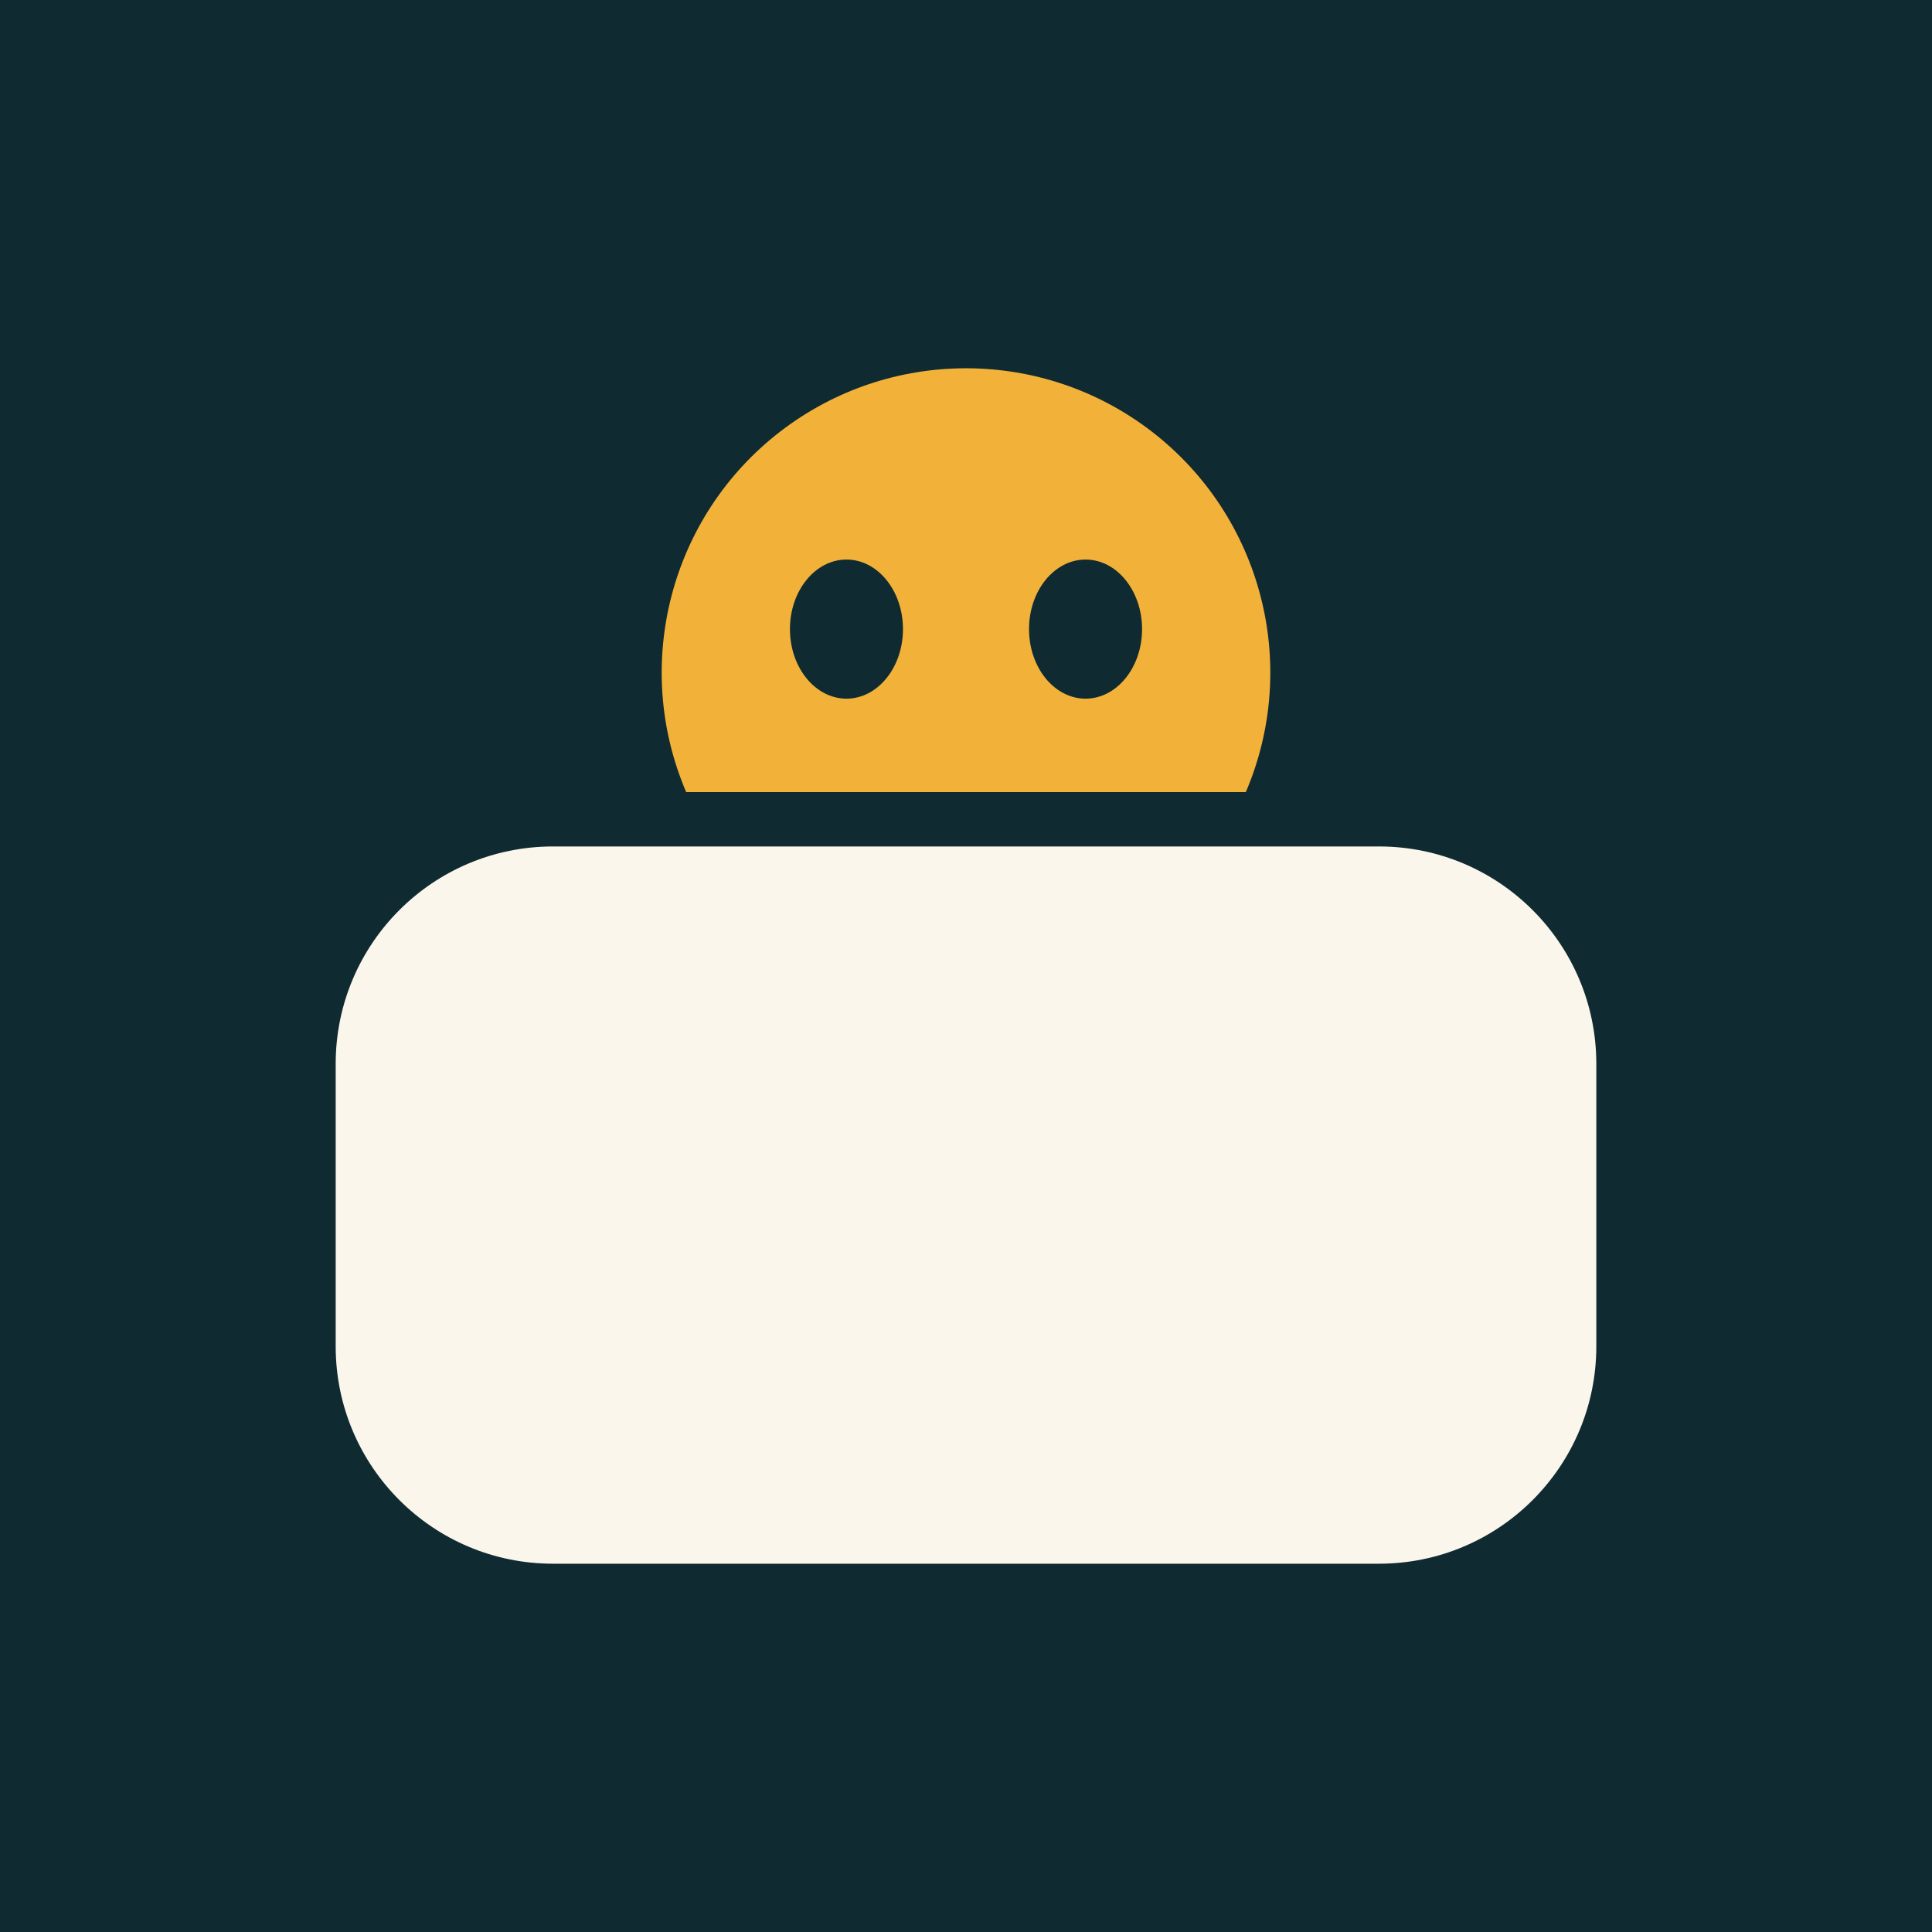
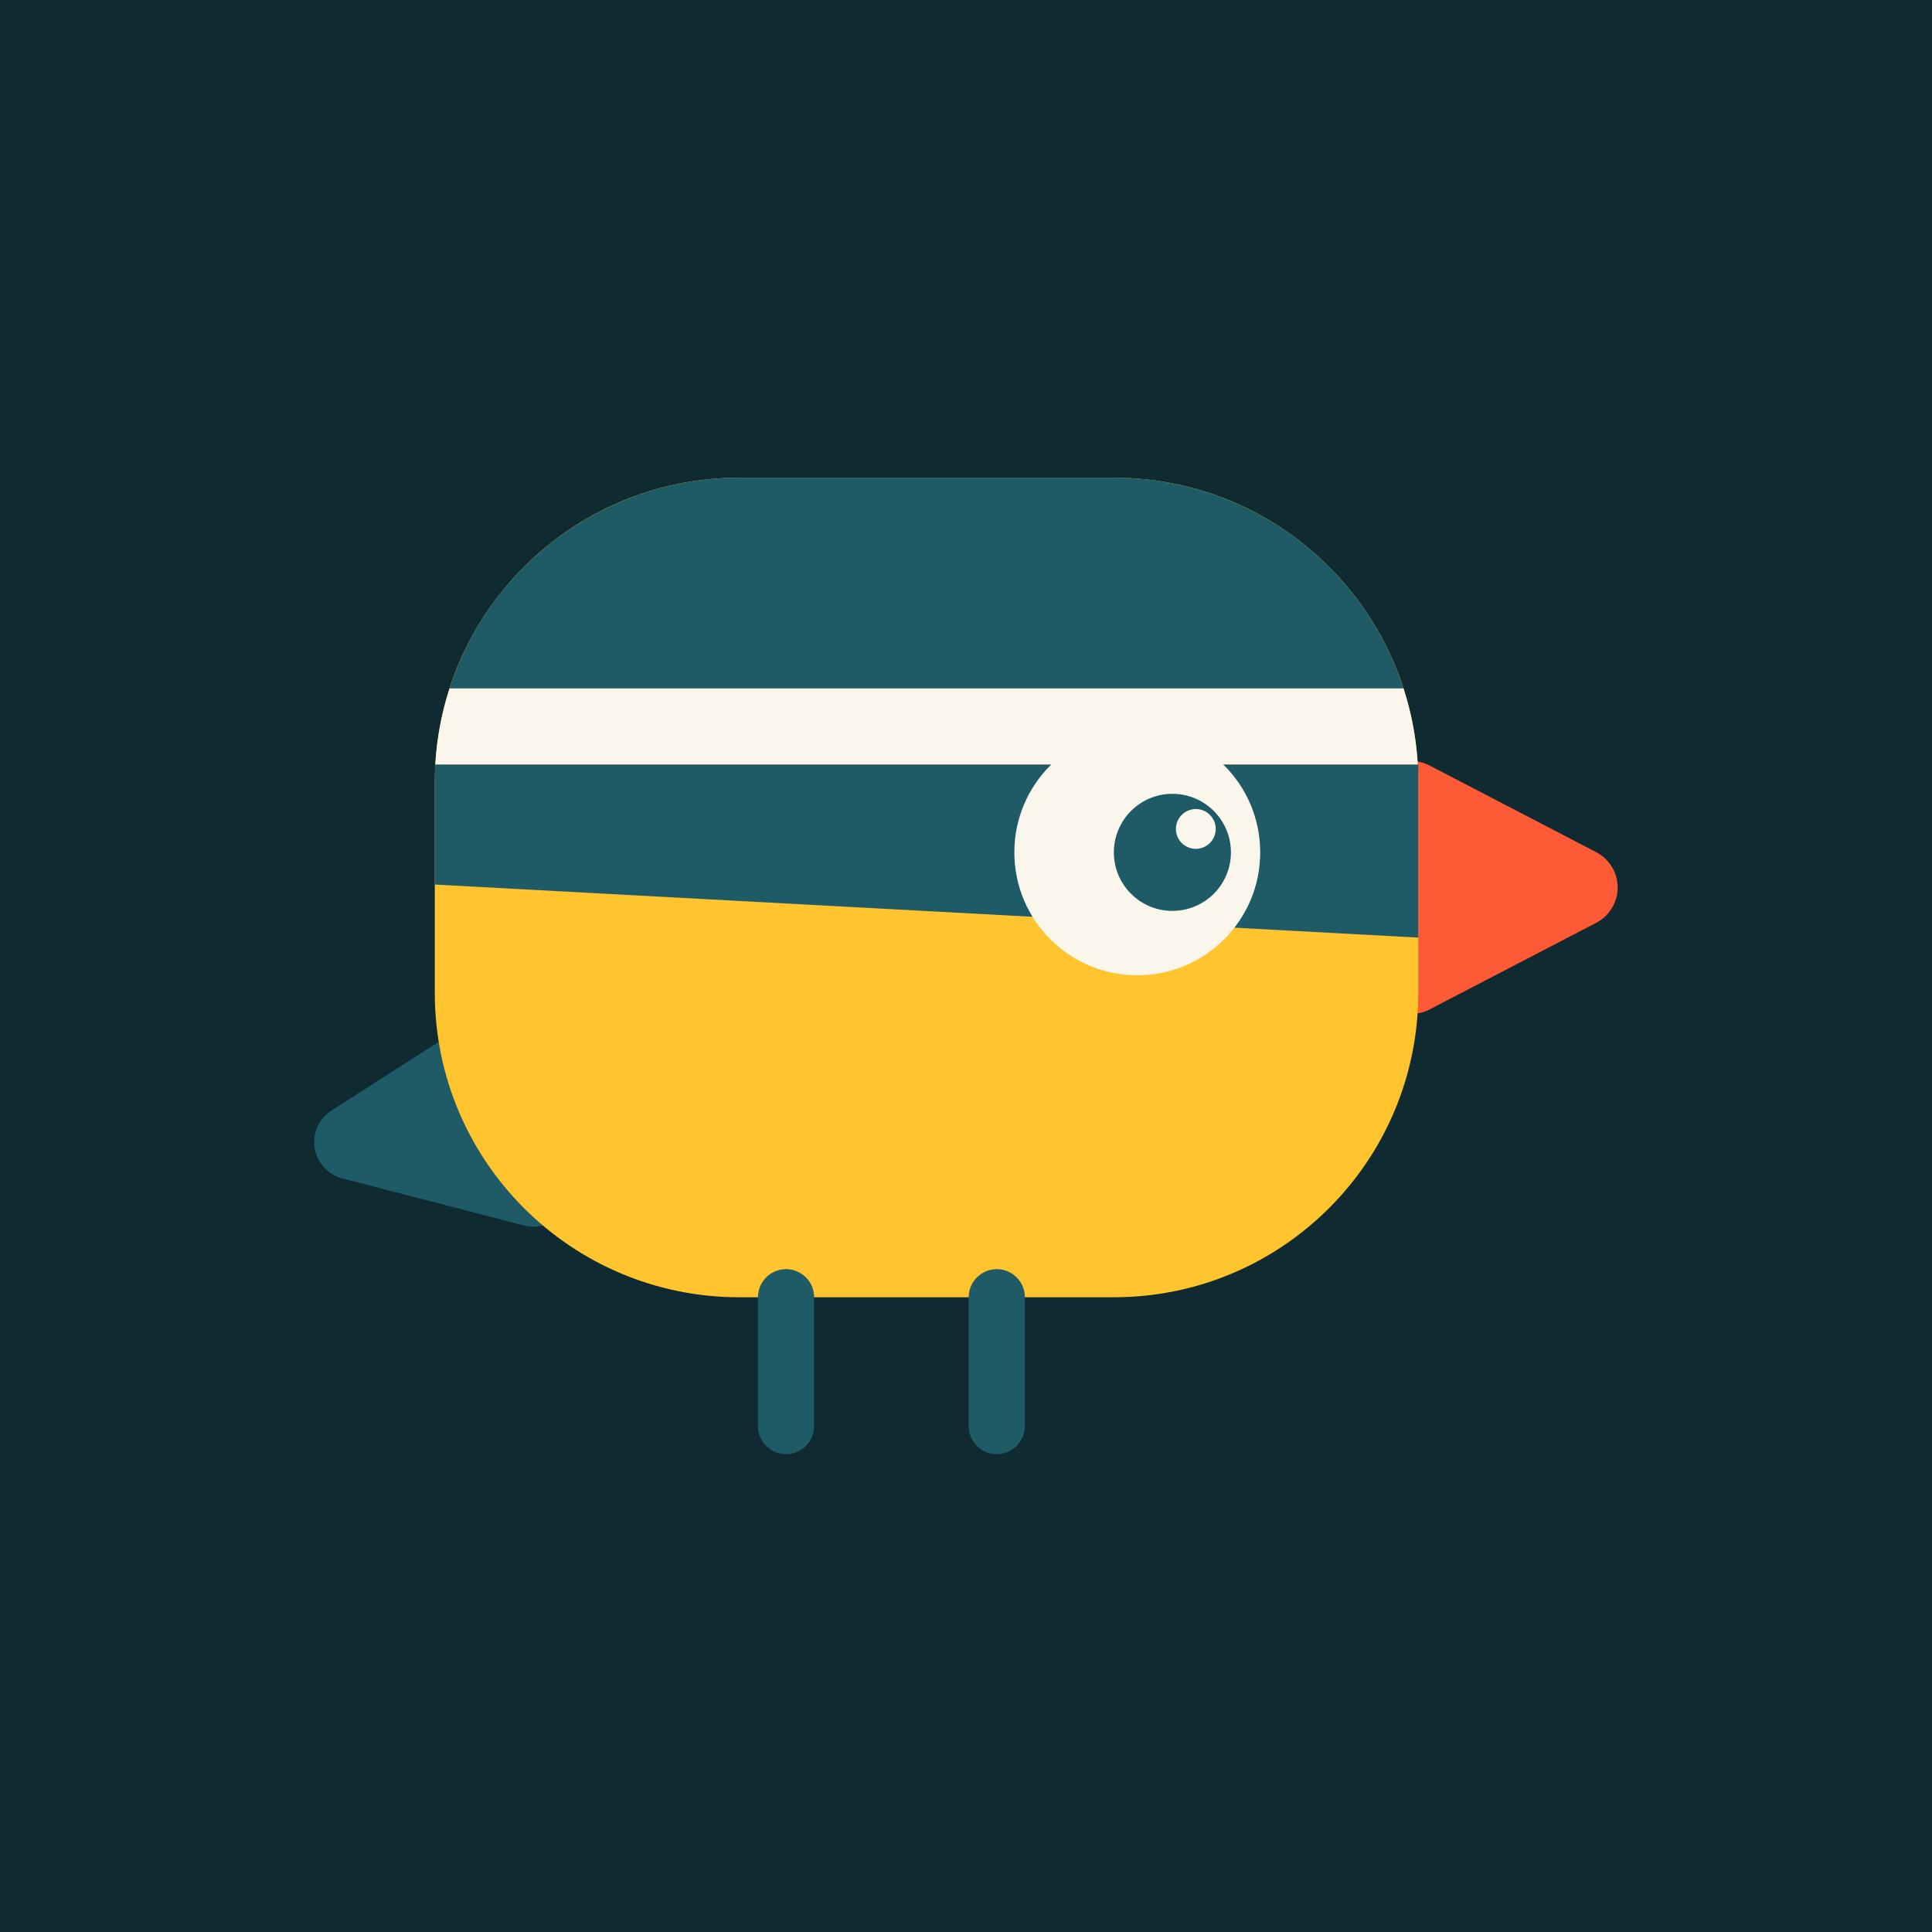
<svg xmlns="http://www.w3.org/2000/svg" viewBox="0 0 100 100" width="100" height="100" role="img" aria-label="Telinha Segura">
  <rect width="100" height="100" fill="#0F2A30" />
-   <g transform="translate(14 13.4375) scale(1.125)">
-     <path fill="#FBF6EC" d="M13 27H51A10 10 0 0 1 61 37V50A10 10 0 0 1 51 60H13A10 10 0 0 1 3 50V37A10 10 0 0 1 13 27Z" />
-     <path fill="#F2B23A" d="M19.126 24.5A14 14 0 1 1 44.874 24.5Z" />
-     <ellipse fill="#0F2A30" cx="26.5" cy="17" rx="2.6" ry="3.2" />
-     <ellipse fill="#0F2A30" cx="37.5" cy="17" rx="2.6" ry="3.2" />
+   <g transform="translate(14.021 12.606) scale(0.606)">
+     <polygon fill="#1E5B66" stroke="#1E5B66" stroke-width="6.4" stroke-linejoin="round" points="21.25 67.55 6.9 76.75 22.42 80.77" />
+     <polygon fill="#FF5A36" stroke="#FF5A36" stroke-width="6.8" stroke-linejoin="round" points="97.4 47.6 111.63 55 97.4 62.4" />
+     <path fill="#FFC42E" d="M40 20H72A26 26 0 0 1 98 46V64A26 26 0 0 1 72 90H40A26 26 0 0 1 14 64V46A26 26 0 0 1 40 20Z" />
+     <path fill="#1E5B66" d="M15.261 38A26 26 0 0 1 40 20H72A26 26 0 0 1 96.739 38Z" />
+     <path fill="#FBF6EC" d="M15.261 38H96.739A26 26 0 0 1 97.957 44.5H14.043A26 26 0 0 1 15.261 38Z" />
+     <polygon fill="#1E5B66" points="14 44.5 98 44.5 98 59.28 14 54.75" />
+     <rect fill="#1E5B66" x="41.6" y="87.6" width="4.8" height="15.8" rx="2.4" />
+     <rect fill="#1E5B66" x="59.6" y="87.6" width="4.8" height="15.8" rx="2.4" />
+     <circle fill="#FBF6EC" cx="74" cy="52" r="10.5" />
+     <circle fill="#1E5B66" cx="77" cy="52" r="5" />
+     <circle fill="#FBF6EC" cx="79" cy="50" r="1.7" />
  </g>
</svg>
